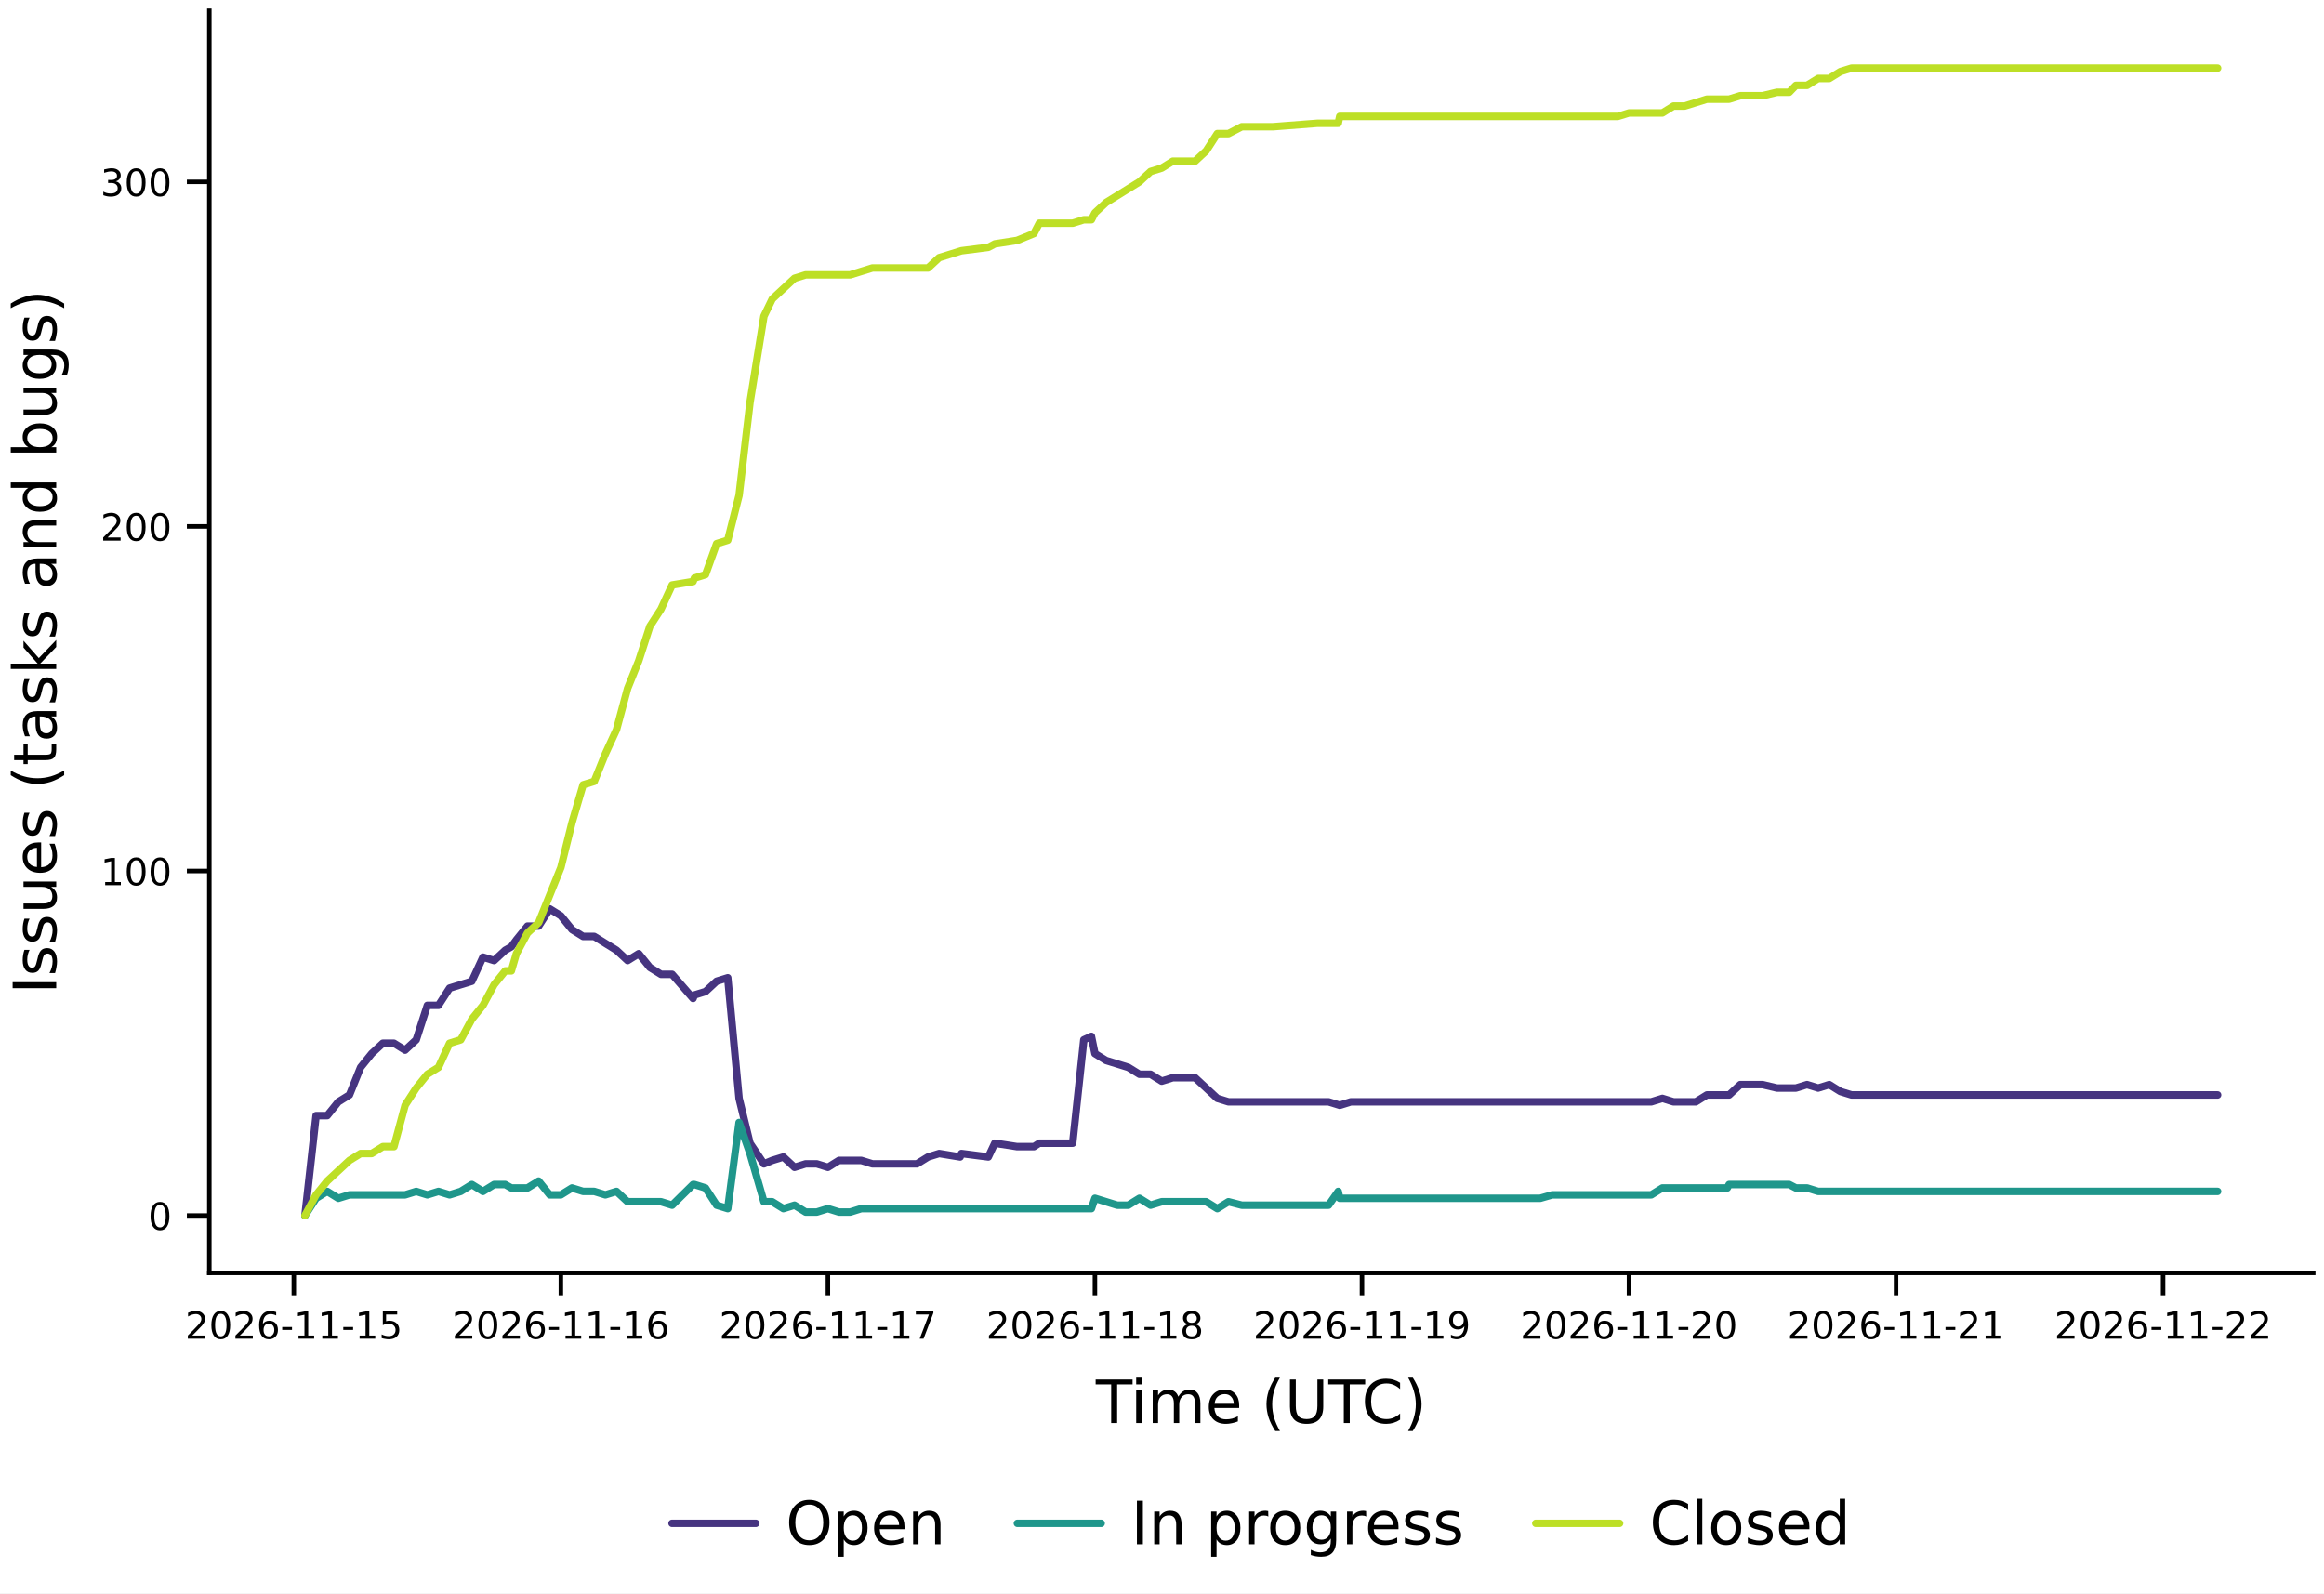
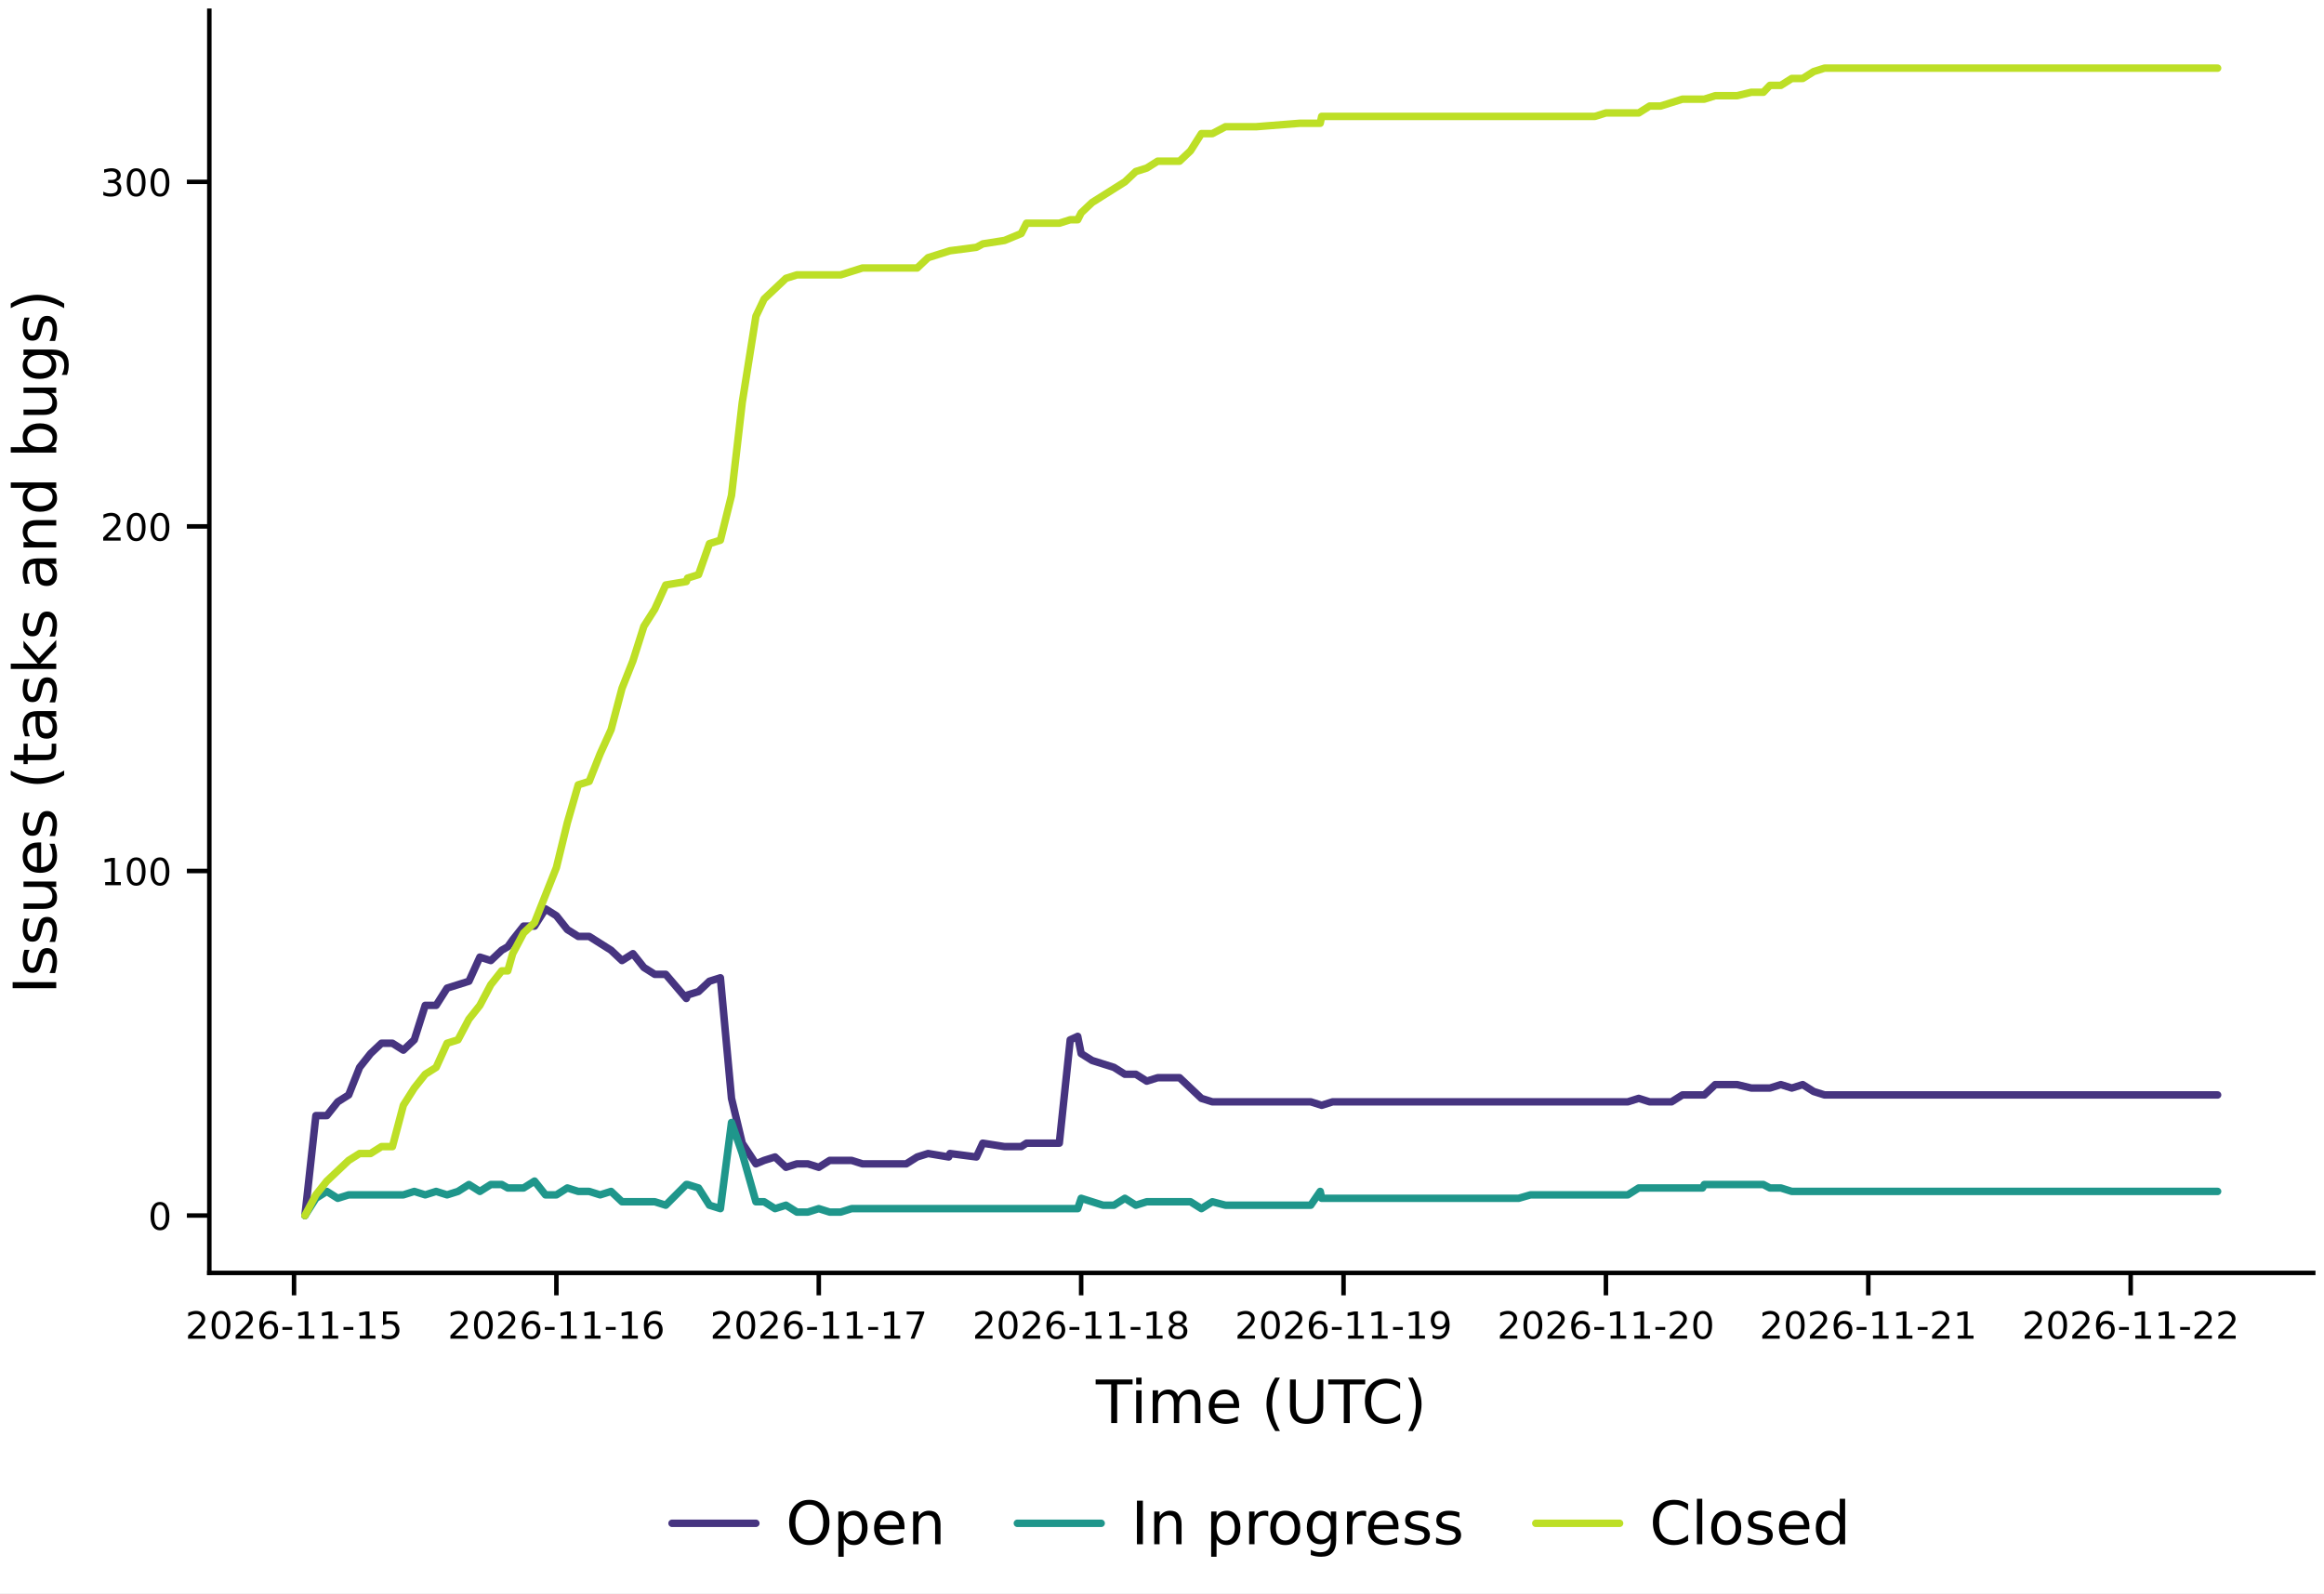
<svg xmlns="http://www.w3.org/2000/svg" xmlns:xlink="http://www.w3.org/1999/xlink" width="310.696pt" height="213.046pt" viewBox="0 0 310.696 213.046" version="1.1">
  <defs>
    <style type="text/css">*{stroke-linejoin: round; stroke-linecap: butt}</style>
  </defs>
  <g id="figure_1">
    <g id="patch_1">
      <path d="M -0 213.046  L 310.696 213.046  L 310.696 0  L -0 0  z " style="fill: #ffffff" />
    </g>
    <g id="axes_1">
      <g id="patch_2">
        <path d="M 27.984 170.203  L 309.256 170.203  L 309.256 1.44  L 27.984 1.44  z " style="fill: #ffffff" />
      </g>
      <g id="matplotlib.axis_1">
        <g id="xtick_1">
          <g id="line2d_1">
            <defs>
-               <path id="mcc0db4eb86" d="M 0 0  L 0 3  " style="stroke: #000000; stroke-width: 0.6" />
+               <path id="m0bf296093d" d="M 0 0  L 0 3  " style="stroke: #000000; stroke-width: 0.6" />
            </defs>
            <g>
-               <use xlink:href="#mcc0db4eb86" x="39.282" y="170.203" style="stroke: #000000; stroke-width: 0.6" />
+               <use xlink:href="#m0bf296093d" x="39.308" y="170.203" style="stroke: #000000; stroke-width: 0.6" />
            </g>
          </g>
          <g id="text_1">
-             <text style="font-size: 5px; font-family: 'DejaVu Sans', sans-serif; text-anchor: middle" x="39.282" y="179.002" transform="rotate(-0 39.28194 179.0017)">2026-11-15</text>
+             <text style="font-size: 5px; font-family: 'DejaVu Sans', sans-serif; text-anchor: middle" x="39.308" y="179.002" transform="rotate(-0 39.30787 179.0017)">2026-11-15</text>
          </g>
        </g>
        <g id="xtick_2">
          <g id="line2d_2">
            <g>
-               <use xlink:href="#mcc0db4eb86" x="74.982" y="170.203" style="stroke: #000000; stroke-width: 0.6" />
+               <use xlink:href="#m0bf296093d" x="74.386" y="170.203" style="stroke: #000000; stroke-width: 0.6" />
            </g>
          </g>
          <g id="text_2">
-             <text style="font-size: 5px; font-family: 'DejaVu Sans', sans-serif; text-anchor: middle" x="74.982" y="179.002" transform="rotate(-0 74.98195 179.0017)">2026-11-16</text>
+             <text style="font-size: 5px; font-family: 'DejaVu Sans', sans-serif; text-anchor: middle" x="74.386" y="179.002" transform="rotate(-0 74.3855 179.0017)">2026-11-16</text>
          </g>
        </g>
        <g id="xtick_3">
          <g id="line2d_3">
            <g>
-               <use xlink:href="#mcc0db4eb86" x="110.682" y="170.203" style="stroke: #000000; stroke-width: 0.6" />
+               <use xlink:href="#m0bf296093d" x="109.463" y="170.203" style="stroke: #000000; stroke-width: 0.6" />
            </g>
          </g>
          <g id="text_3">
-             <text style="font-size: 5px; font-family: 'DejaVu Sans', sans-serif; text-anchor: middle" x="110.682" y="179.002" transform="rotate(-0 110.682 179.0017)">2026-11-17</text>
+             <text style="font-size: 5px; font-family: 'DejaVu Sans', sans-serif; text-anchor: middle" x="109.463" y="179.002" transform="rotate(-0 109.4631 179.0017)">2026-11-17</text>
          </g>
        </g>
        <g id="xtick_4">
          <g id="line2d_4">
            <g>
-               <use xlink:href="#mcc0db4eb86" x="146.382" y="170.203" style="stroke: #000000; stroke-width: 0.6" />
+               <use xlink:href="#m0bf296093d" x="144.541" y="170.203" style="stroke: #000000; stroke-width: 0.6" />
            </g>
          </g>
          <g id="text_4">
-             <text style="font-size: 5px; font-family: 'DejaVu Sans', sans-serif; text-anchor: middle" x="146.382" y="179.002" transform="rotate(-0 146.382 179.0017)">2026-11-18</text>
+             <text style="font-size: 5px; font-family: 'DejaVu Sans', sans-serif; text-anchor: middle" x="144.541" y="179.002" transform="rotate(-0 144.5408 179.0017)">2026-11-18</text>
          </g>
        </g>
        <g id="xtick_5">
          <g id="line2d_5">
            <g>
-               <use xlink:href="#mcc0db4eb86" x="182.082" y="170.203" style="stroke: #000000; stroke-width: 0.6" />
+               <use xlink:href="#m0bf296093d" x="179.618" y="170.203" style="stroke: #000000; stroke-width: 0.6" />
            </g>
          </g>
          <g id="text_5">
-             <text style="font-size: 5px; font-family: 'DejaVu Sans', sans-serif; text-anchor: middle" x="182.082" y="179.002" transform="rotate(-0 182.082 179.0017)">2026-11-19</text>
+             <text style="font-size: 5px; font-family: 'DejaVu Sans', sans-serif; text-anchor: middle" x="179.618" y="179.002" transform="rotate(-0 179.6184 179.0017)">2026-11-19</text>
          </g>
        </g>
        <g id="xtick_6">
          <g id="line2d_6">
            <g>
-               <use xlink:href="#mcc0db4eb86" x="217.782" y="170.203" style="stroke: #000000; stroke-width: 0.6" />
+               <use xlink:href="#m0bf296093d" x="214.696" y="170.203" style="stroke: #000000; stroke-width: 0.6" />
            </g>
          </g>
          <g id="text_6">
-             <text style="font-size: 5px; font-family: 'DejaVu Sans', sans-serif; text-anchor: middle" x="217.782" y="179.002" transform="rotate(-0 217.782 179.0017)">2026-11-20</text>
+             <text style="font-size: 5px; font-family: 'DejaVu Sans', sans-serif; text-anchor: middle" x="214.696" y="179.002" transform="rotate(-0 214.696 179.0017)">2026-11-20</text>
          </g>
        </g>
        <g id="xtick_7">
          <g id="line2d_7">
            <g>
-               <use xlink:href="#mcc0db4eb86" x="253.482" y="170.203" style="stroke: #000000; stroke-width: 0.6" />
+               <use xlink:href="#m0bf296093d" x="249.774" y="170.203" style="stroke: #000000; stroke-width: 0.6" />
            </g>
          </g>
          <g id="text_7">
-             <text style="font-size: 5px; font-family: 'DejaVu Sans', sans-serif; text-anchor: middle" x="253.482" y="179.002" transform="rotate(-0 253.482 179.0017)">2026-11-21</text>
+             <text style="font-size: 5px; font-family: 'DejaVu Sans', sans-serif; text-anchor: middle" x="249.774" y="179.002" transform="rotate(-0 249.7737 179.0017)">2026-11-21</text>
          </g>
        </g>
        <g id="xtick_8">
          <g id="line2d_8">
            <g>
-               <use xlink:href="#mcc0db4eb86" x="289.182" y="170.203" style="stroke: #000000; stroke-width: 0.6" />
+               <use xlink:href="#m0bf296093d" x="284.851" y="170.203" style="stroke: #000000; stroke-width: 0.6" />
            </g>
          </g>
          <g id="text_8">
-             <text style="font-size: 5px; font-family: 'DejaVu Sans', sans-serif; text-anchor: middle" x="289.182" y="179.002" transform="rotate(-0 289.182 179.0017)">2026-11-22</text>
+             <text style="font-size: 5px; font-family: 'DejaVu Sans', sans-serif; text-anchor: middle" x="284.851" y="179.002" transform="rotate(-0 284.8513 179.0017)">2026-11-22</text>
          </g>
        </g>
        <g id="text_9">
          <text style="font-size: 8px; font-family: 'DejaVu Sans', sans-serif; text-anchor: middle" x="168.62" y="190.282" transform="rotate(-0 168.6201 190.2816)">Time (UTC)</text>
        </g>
      </g>
      <g id="matplotlib.axis_2">
        <g id="ytick_1">
          <g id="line2d_9">
            <defs>
-               <path id="mebfcbb537f" d="M 0 0  L -3 0  " style="stroke: #000000; stroke-width: 0.6" />
+               <path id="m313b39b2e5" d="M 0 0  L -3 0  " style="stroke: #000000; stroke-width: 0.6" />
            </defs>
            <g>
-               <use xlink:href="#mebfcbb537f" x="27.984" y="162.532" style="stroke: #000000; stroke-width: 0.6" />
+               <use xlink:href="#m313b39b2e5" x="27.984" y="162.532" style="stroke: #000000; stroke-width: 0.6" />
            </g>
          </g>
          <g id="text_10">
            <text style="font-size: 5px; font-family: 'DejaVu Sans', sans-serif; text-anchor: end" x="22.984" y="164.431" transform="rotate(-0 22.98438 164.4312)">0</text>
          </g>
        </g>
        <g id="ytick_2">
          <g id="line2d_10">
            <g>
-               <use xlink:href="#mebfcbb537f" x="27.984" y="116.46" style="stroke: #000000; stroke-width: 0.6" />
+               <use xlink:href="#m313b39b2e5" x="27.984" y="116.46" style="stroke: #000000; stroke-width: 0.6" />
            </g>
          </g>
          <g id="text_11">
            <text style="font-size: 5px; font-family: 'DejaVu Sans', sans-serif; text-anchor: end" x="22.984" y="118.359" transform="rotate(-0 22.98438 118.3589)">100</text>
          </g>
        </g>
        <g id="ytick_3">
          <g id="line2d_11">
            <g>
-               <use xlink:href="#mebfcbb537f" x="27.984" y="70.387" style="stroke: #000000; stroke-width: 0.6" />
+               <use xlink:href="#m313b39b2e5" x="27.984" y="70.387" style="stroke: #000000; stroke-width: 0.6" />
            </g>
          </g>
          <g id="text_12">
            <text style="font-size: 5px; font-family: 'DejaVu Sans', sans-serif; text-anchor: end" x="22.984" y="72.287" transform="rotate(-0 22.98438 72.28662)">200</text>
          </g>
        </g>
        <g id="ytick_4">
          <g id="line2d_12">
            <g>
-               <use xlink:href="#mebfcbb537f" x="27.984" y="24.315" style="stroke: #000000; stroke-width: 0.6" />
+               <use xlink:href="#m313b39b2e5" x="27.984" y="24.315" style="stroke: #000000; stroke-width: 0.6" />
            </g>
          </g>
          <g id="text_13">
            <text style="font-size: 5px; font-family: 'DejaVu Sans', sans-serif; text-anchor: end" x="22.984" y="26.214" transform="rotate(-0 22.98438 26.21431)">300</text>
          </g>
        </g>
        <g id="text_14">
          <text style="font-size: 8px; font-family: 'DejaVu Sans', sans-serif; text-anchor: middle" x="7.519" y="85.821" transform="rotate(-90 7.51875 85.82143)">Issues (tasks and bugs)</text>
        </g>
      </g>
      <g id="line2d_13">
-         <path d="M 40.769 162.532  L 42.257 149.171  L 43.744 149.171  L 45.232 147.328  L 46.719 146.407  L 48.207 142.721  L 49.694 140.878  L 51.182 139.496  L 52.669 139.496  L 54.157 140.417  L 55.644 139.035  L 57.132 134.428  L 58.619 134.428  L 60.107 132.124  L 63.082 131.203  L 64.569 127.978  L 66.057 128.438  L 67.544 127.056  L 68.363 126.595  L 69.032 125.674  L 70.519 123.831  L 72.007 123.831  L 73.494 121.527  L 74.982 122.449  L 76.469 124.292  L 77.957 125.213  L 79.444 125.213  L 82.419 127.056  L 83.907 128.438  L 85.394 127.517  L 86.882 129.36  L 88.369 130.281  L 89.857 130.281  L 92.658 133.506  L 92.832 133.046  L 94.319 132.585  L 95.807 131.203  L 97.294 130.742  L 98.807 146.867  L 100.269 152.857  L 102.129 155.621  L 103.244 155.16  L 104.732 154.7  L 106.219 156.082  L 107.707 155.621  L 109.194 155.621  L 110.682 156.082  L 112.169 155.16  L 115.144 155.16  L 116.632 155.621  L 122.582 155.621  L 124.069 154.7  L 125.557 154.239  L 128.358 154.7  L 128.532 154.239  L 132.127 154.7  L 132.994 152.857  L 135.969 153.317  L 138.226 153.317  L 138.944 152.857  L 143.407 152.857  L 144.894 139.035  L 145.911 138.574  L 146.382 140.878  L 147.869 141.799  L 150.844 142.721  L 152.332 143.642  L 153.819 143.642  L 155.307 144.564  L 156.794 144.103  L 159.769 144.103  L 162.744 146.867  L 164.232 147.328  L 177.619 147.328  L 179.107 147.789  L 180.594 147.328  L 220.757 147.328  L 222.244 146.867  L 223.732 147.328  L 226.707 147.328  L 228.194 146.407  L 231.169 146.407  L 232.657 145.024  L 235.632 145.024  L 237.566 145.485  L 240.094 145.485  L 241.582 145.024  L 243.069 145.485  L 244.557 145.024  L 246.044 145.946  L 247.532 146.407  L 296.471 146.407  L 296.471 146.407  " clip-path="url(#pedd3fbf1dc)" style="fill: none; stroke: #463480; stroke-linecap: round" />
+         <path d="M 40.769 162.532  L 42.231 149.171  L 43.693 149.171  L 45.154 147.328  L 46.616 146.407  L 48.077 142.721  L 49.539 140.878  L 51 139.496  L 52.462 139.496  L 53.924 140.417  L 55.385 139.035  L 56.847 134.428  L 58.308 134.428  L 59.77 132.124  L 62.693 131.203  L 64.155 127.978  L 65.616 128.438  L 67.078 127.056  L 67.882 126.595  L 68.539 125.674  L 70.001 123.831  L 71.462 123.831  L 72.924 121.527  L 74.386 122.449  L 75.847 124.292  L 77.309 125.213  L 78.77 125.213  L 81.693 127.056  L 83.155 128.438  L 84.616 127.517  L 86.078 129.36  L 87.54 130.281  L 89.001 130.281  L 91.754 133.506  L 91.924 133.046  L 93.386 132.585  L 94.847 131.203  L 96.309 130.742  L 97.795 146.867  L 99.232 152.857  L 101.059 155.621  L 102.155 155.16  L 103.617 154.7  L 105.078 156.082  L 106.54 155.621  L 108.002 155.621  L 109.463 156.082  L 110.925 155.16  L 113.848 155.16  L 115.309 155.621  L 121.156 155.621  L 122.617 154.7  L 124.079 154.239  L 126.831 154.7  L 127.002 154.239  L 130.534 154.7  L 131.387 152.857  L 134.31 153.317  L 136.527 153.317  L 137.233 152.857  L 141.618 152.857  L 143.079 139.035  L 144.078 138.574  L 144.541 140.878  L 146.002 141.799  L 148.925 142.721  L 150.387 143.642  L 151.849 143.642  L 153.31 144.564  L 154.772 144.103  L 157.695 144.103  L 160.618 146.867  L 162.08 147.328  L 175.234 147.328  L 176.695 147.789  L 178.157 147.328  L 217.619 147.328  L 219.081 146.867  L 220.542 147.328  L 223.465 147.328  L 224.927 146.407  L 227.85 146.407  L 229.312 145.024  L 232.235 145.024  L 234.135 145.485  L 236.62 145.485  L 238.081 145.024  L 239.543 145.485  L 241.004 145.024  L 242.466 145.946  L 243.927 146.407  L 296.471 146.407  L 296.471 146.407  " clip-path="url(#p21ee284af5)" style="fill: none; stroke: #463480; stroke-linecap: round" />
      </g>
      <g id="line2d_14">
-         <path d="M 40.769 162.532  L 42.257 160.228  L 43.744 159.307  L 45.232 160.228  L 46.719 159.767  L 54.157 159.767  L 55.644 159.307  L 57.132 159.767  L 58.619 159.307  L 60.107 159.767  L 61.594 159.307  L 63.082 158.385  L 64.569 159.307  L 66.057 158.385  L 67.544 158.385  L 68.363 158.846  L 70.519 158.846  L 72.007 157.925  L 73.494 159.767  L 74.982 159.767  L 76.469 158.846  L 77.957 159.307  L 79.444 159.307  L 80.932 159.767  L 82.419 159.307  L 83.907 160.689  L 88.369 160.689  L 89.857 161.15  L 92.658 158.385  L 92.832 158.385  L 94.319 158.846  L 95.807 161.15  L 97.294 161.61  L 98.807 150.092  L 100.269 154.239  L 102.129 160.689  L 103.244 160.689  L 104.732 161.61  L 106.219 161.15  L 107.707 162.071  L 109.194 162.071  L 110.682 161.61  L 112.169 162.071  L 113.657 162.071  L 115.144 161.61  L 145.911 161.61  L 146.382 160.228  L 149.357 161.15  L 150.844 161.15  L 152.332 160.228  L 153.819 161.15  L 155.307 160.689  L 161.257 160.689  L 162.744 161.61  L 164.232 160.689  L 166.017 161.15  L 177.619 161.15  L 178.909 159.307  L 179.107 160.228  L 205.907 160.228  L 207.518 159.767  L 220.757 159.767  L 222.244 158.846  L 230.922 158.846  L 231.169 158.385  L 239.202 158.385  L 240.094 158.846  L 241.582 158.846  L 243.069 159.307  L 296.471 159.307  L 296.471 159.307  " clip-path="url(#pedd3fbf1dc)" style="fill: none; stroke: #1f968b; stroke-linecap: round" />
+         <path d="M 40.769 162.532  L 42.231 160.228  L 43.693 159.307  L 45.154 160.228  L 46.616 159.767  L 53.924 159.767  L 55.385 159.307  L 56.847 159.767  L 58.308 159.307  L 59.77 159.767  L 61.231 159.307  L 62.693 158.385  L 64.155 159.307  L 65.616 158.385  L 67.078 158.385  L 67.882 158.846  L 70.001 158.846  L 71.462 157.925  L 72.924 159.767  L 74.386 159.767  L 75.847 158.846  L 77.309 159.307  L 78.77 159.307  L 80.232 159.767  L 81.693 159.307  L 83.155 160.689  L 87.54 160.689  L 89.001 161.15  L 91.754 158.385  L 91.924 158.385  L 93.386 158.846  L 94.847 161.15  L 96.309 161.61  L 97.795 150.092  L 99.232 154.239  L 101.059 160.689  L 102.155 160.689  L 103.617 161.61  L 105.078 161.15  L 106.54 162.071  L 108.002 162.071  L 109.463 161.61  L 110.925 162.071  L 112.386 162.071  L 113.848 161.61  L 144.078 161.61  L 144.541 160.228  L 147.464 161.15  L 148.925 161.15  L 150.387 160.228  L 151.849 161.15  L 153.31 160.689  L 159.156 160.689  L 160.618 161.61  L 162.08 160.689  L 163.833 161.15  L 175.234 161.15  L 176.5 159.307  L 176.695 160.228  L 203.028 160.228  L 204.611 159.767  L 217.619 159.767  L 219.081 158.846  L 227.607 158.846  L 227.85 158.385  L 235.743 158.385  L 236.62 158.846  L 238.081 158.846  L 239.543 159.307  L 296.471 159.307  L 296.471 159.307  " clip-path="url(#p21ee284af5)" style="fill: none; stroke: #1f968b; stroke-linecap: round" />
      </g>
      <g id="line2d_15">
-         <path d="M 40.769 162.532  L 42.257 159.767  L 43.744 157.925  L 46.719 155.16  L 48.207 154.239  L 49.694 154.239  L 51.182 153.317  L 52.669 153.317  L 54.157 147.789  L 55.644 145.485  L 57.132 143.642  L 58.619 142.721  L 60.107 139.496  L 61.594 139.035  L 63.082 136.271  L 64.569 134.428  L 66.057 131.663  L 67.544 129.82  L 68.363 129.82  L 69.032 127.517  L 70.519 124.753  L 72.007 123.37  L 74.982 115.999  L 76.469 110.009  L 77.957 104.941  L 79.444 104.481  L 80.932 100.795  L 82.419 97.57  L 83.907 92.041  L 85.394 88.355  L 86.882 83.748  L 88.369 81.445  L 89.857 78.22  L 92.658 77.759  L 92.832 77.298  L 94.319 76.837  L 95.807 72.691  L 97.294 72.23  L 98.807 66.241  L 100.269 53.801  L 102.129 42.283  L 103.244 39.979  L 106.219 37.215  L 107.707 36.754  L 113.657 36.754  L 116.632 35.833  L 124.069 35.833  L 125.557 34.451  L 128.532 33.529  L 132.127 33.069  L 132.994 32.608  L 135.969 32.147  L 138.226 31.226  L 138.944 29.844  L 143.407 29.844  L 144.894 29.383  L 145.911 29.383  L 146.382 28.461  L 147.869 27.079  L 152.332 24.315  L 153.819 22.933  L 155.307 22.472  L 156.794 21.551  L 159.769 21.551  L 161.257 20.168  L 162.744 17.865  L 164.232 17.865  L 166.017 16.943  L 170.182 16.943  L 176.132 16.483  L 178.909 16.483  L 179.107 15.561  L 216.294 15.561  L 217.782 15.1  L 222.244 15.1  L 223.732 14.179  L 225.219 14.179  L 228.194 13.258  L 231.169 13.258  L 232.657 12.797  L 235.632 12.797  L 237.566 12.336  L 239.202 12.336  L 240.094 11.415  L 241.582 11.415  L 243.069 10.493  L 244.557 10.493  L 246.044 9.572  L 247.532 9.111  L 296.471 9.111  L 296.471 9.111  " clip-path="url(#pedd3fbf1dc)" style="fill: none; stroke: #bddf26; stroke-linecap: round" />
+         <path d="M 40.769 162.532  L 42.231 159.767  L 43.693 157.925  L 46.616 155.16  L 48.077 154.239  L 49.539 154.239  L 51 153.317  L 52.462 153.317  L 53.924 147.789  L 55.385 145.485  L 56.847 143.642  L 58.308 142.721  L 59.77 139.496  L 61.231 139.035  L 62.693 136.271  L 64.155 134.428  L 65.616 131.663  L 67.078 129.82  L 67.882 129.82  L 68.539 127.517  L 70.001 124.753  L 71.462 123.37  L 74.386 115.999  L 75.847 110.009  L 77.309 104.941  L 78.77 104.481  L 80.232 100.795  L 81.693 97.57  L 83.155 92.041  L 84.616 88.355  L 86.078 83.748  L 87.54 81.445  L 89.001 78.22  L 91.754 77.759  L 91.924 77.298  L 93.386 76.837  L 94.847 72.691  L 96.309 72.23  L 97.795 66.241  L 99.232 53.801  L 101.059 42.283  L 102.155 39.979  L 105.078 37.215  L 106.54 36.754  L 112.386 36.754  L 115.309 35.833  L 122.617 35.833  L 124.079 34.451  L 127.002 33.529  L 130.534 33.069  L 131.387 32.608  L 134.31 32.147  L 136.527 31.226  L 137.233 29.844  L 141.618 29.844  L 143.079 29.383  L 144.078 29.383  L 144.541 28.461  L 146.002 27.079  L 150.387 24.315  L 151.849 22.933  L 153.31 22.472  L 154.772 21.551  L 157.695 21.551  L 159.156 20.168  L 160.618 17.865  L 162.08 17.865  L 163.833 16.943  L 167.926 16.943  L 173.772 16.483  L 176.5 16.483  L 176.695 15.561  L 213.234 15.561  L 214.696 15.1  L 219.081 15.1  L 220.542 14.179  L 222.004 14.179  L 224.927 13.258  L 227.85 13.258  L 229.312 12.797  L 232.235 12.797  L 234.135 12.336  L 235.743 12.336  L 236.62 11.415  L 238.081 11.415  L 239.543 10.493  L 241.004 10.493  L 242.466 9.572  L 243.927 9.111  L 296.471 9.111  L 296.471 9.111  " clip-path="url(#p21ee284af5)" style="fill: none; stroke: #bddf26; stroke-linecap: round" />
      </g>
      <g id="patch_3">
        <path d="M 27.984 170.203  L 27.984 1.44  " style="fill: none; stroke: #000000; stroke-width: 0.6; stroke-linejoin: miter; stroke-linecap: square" />
      </g>
      <g id="patch_4">
        <path d="M 27.984 170.203  L 309.256 170.203  " style="fill: none; stroke: #000000; stroke-width: 0.6; stroke-linejoin: miter; stroke-linecap: square" />
      </g>
      <g id="legend_1">
        <g id="line2d_16">
          <path d="M 89.846 203.684  L 95.446 203.684  L 101.046 203.684  " style="fill: none; stroke: #463480; stroke-linecap: round" />
        </g>
        <g id="text_15">
          <text style="font-size: 8px; font-family: 'DejaVu Sans', sans-serif; text-anchor: start" x="105.046" y="206.484" transform="rotate(-0 105.0457 206.4837)">Open</text>
        </g>
        <g id="line2d_17">
          <path d="M 136.014 203.684  L 141.614 203.684  L 147.214 203.684  " style="fill: none; stroke: #1f968b; stroke-linecap: round" />
        </g>
        <g id="text_16">
          <text style="font-size: 8px; font-family: 'DejaVu Sans', sans-serif; text-anchor: start" x="151.214" y="206.484" transform="rotate(-0 151.2145 206.4837)">In progress</text>
        </g>
        <g id="line2d_18">
          <path d="M 205.322 203.684  L 210.922 203.684  L 216.522 203.684  " style="fill: none; stroke: #bddf26; stroke-linecap: round" />
        </g>
        <g id="text_17">
          <text style="font-size: 8px; font-family: 'DejaVu Sans', sans-serif; text-anchor: start" x="220.522" y="206.484" transform="rotate(-0 220.522 206.4837)">Closed</text>
        </g>
      </g>
    </g>
  </g>
  <defs>
-     <clipPath id="pedd3fbf1dc">
+     <clipPath id="p21ee284af5">
      <rect x="27.984" y="1.44" width="281.271" height="168.763" />
    </clipPath>
  </defs>
</svg>
